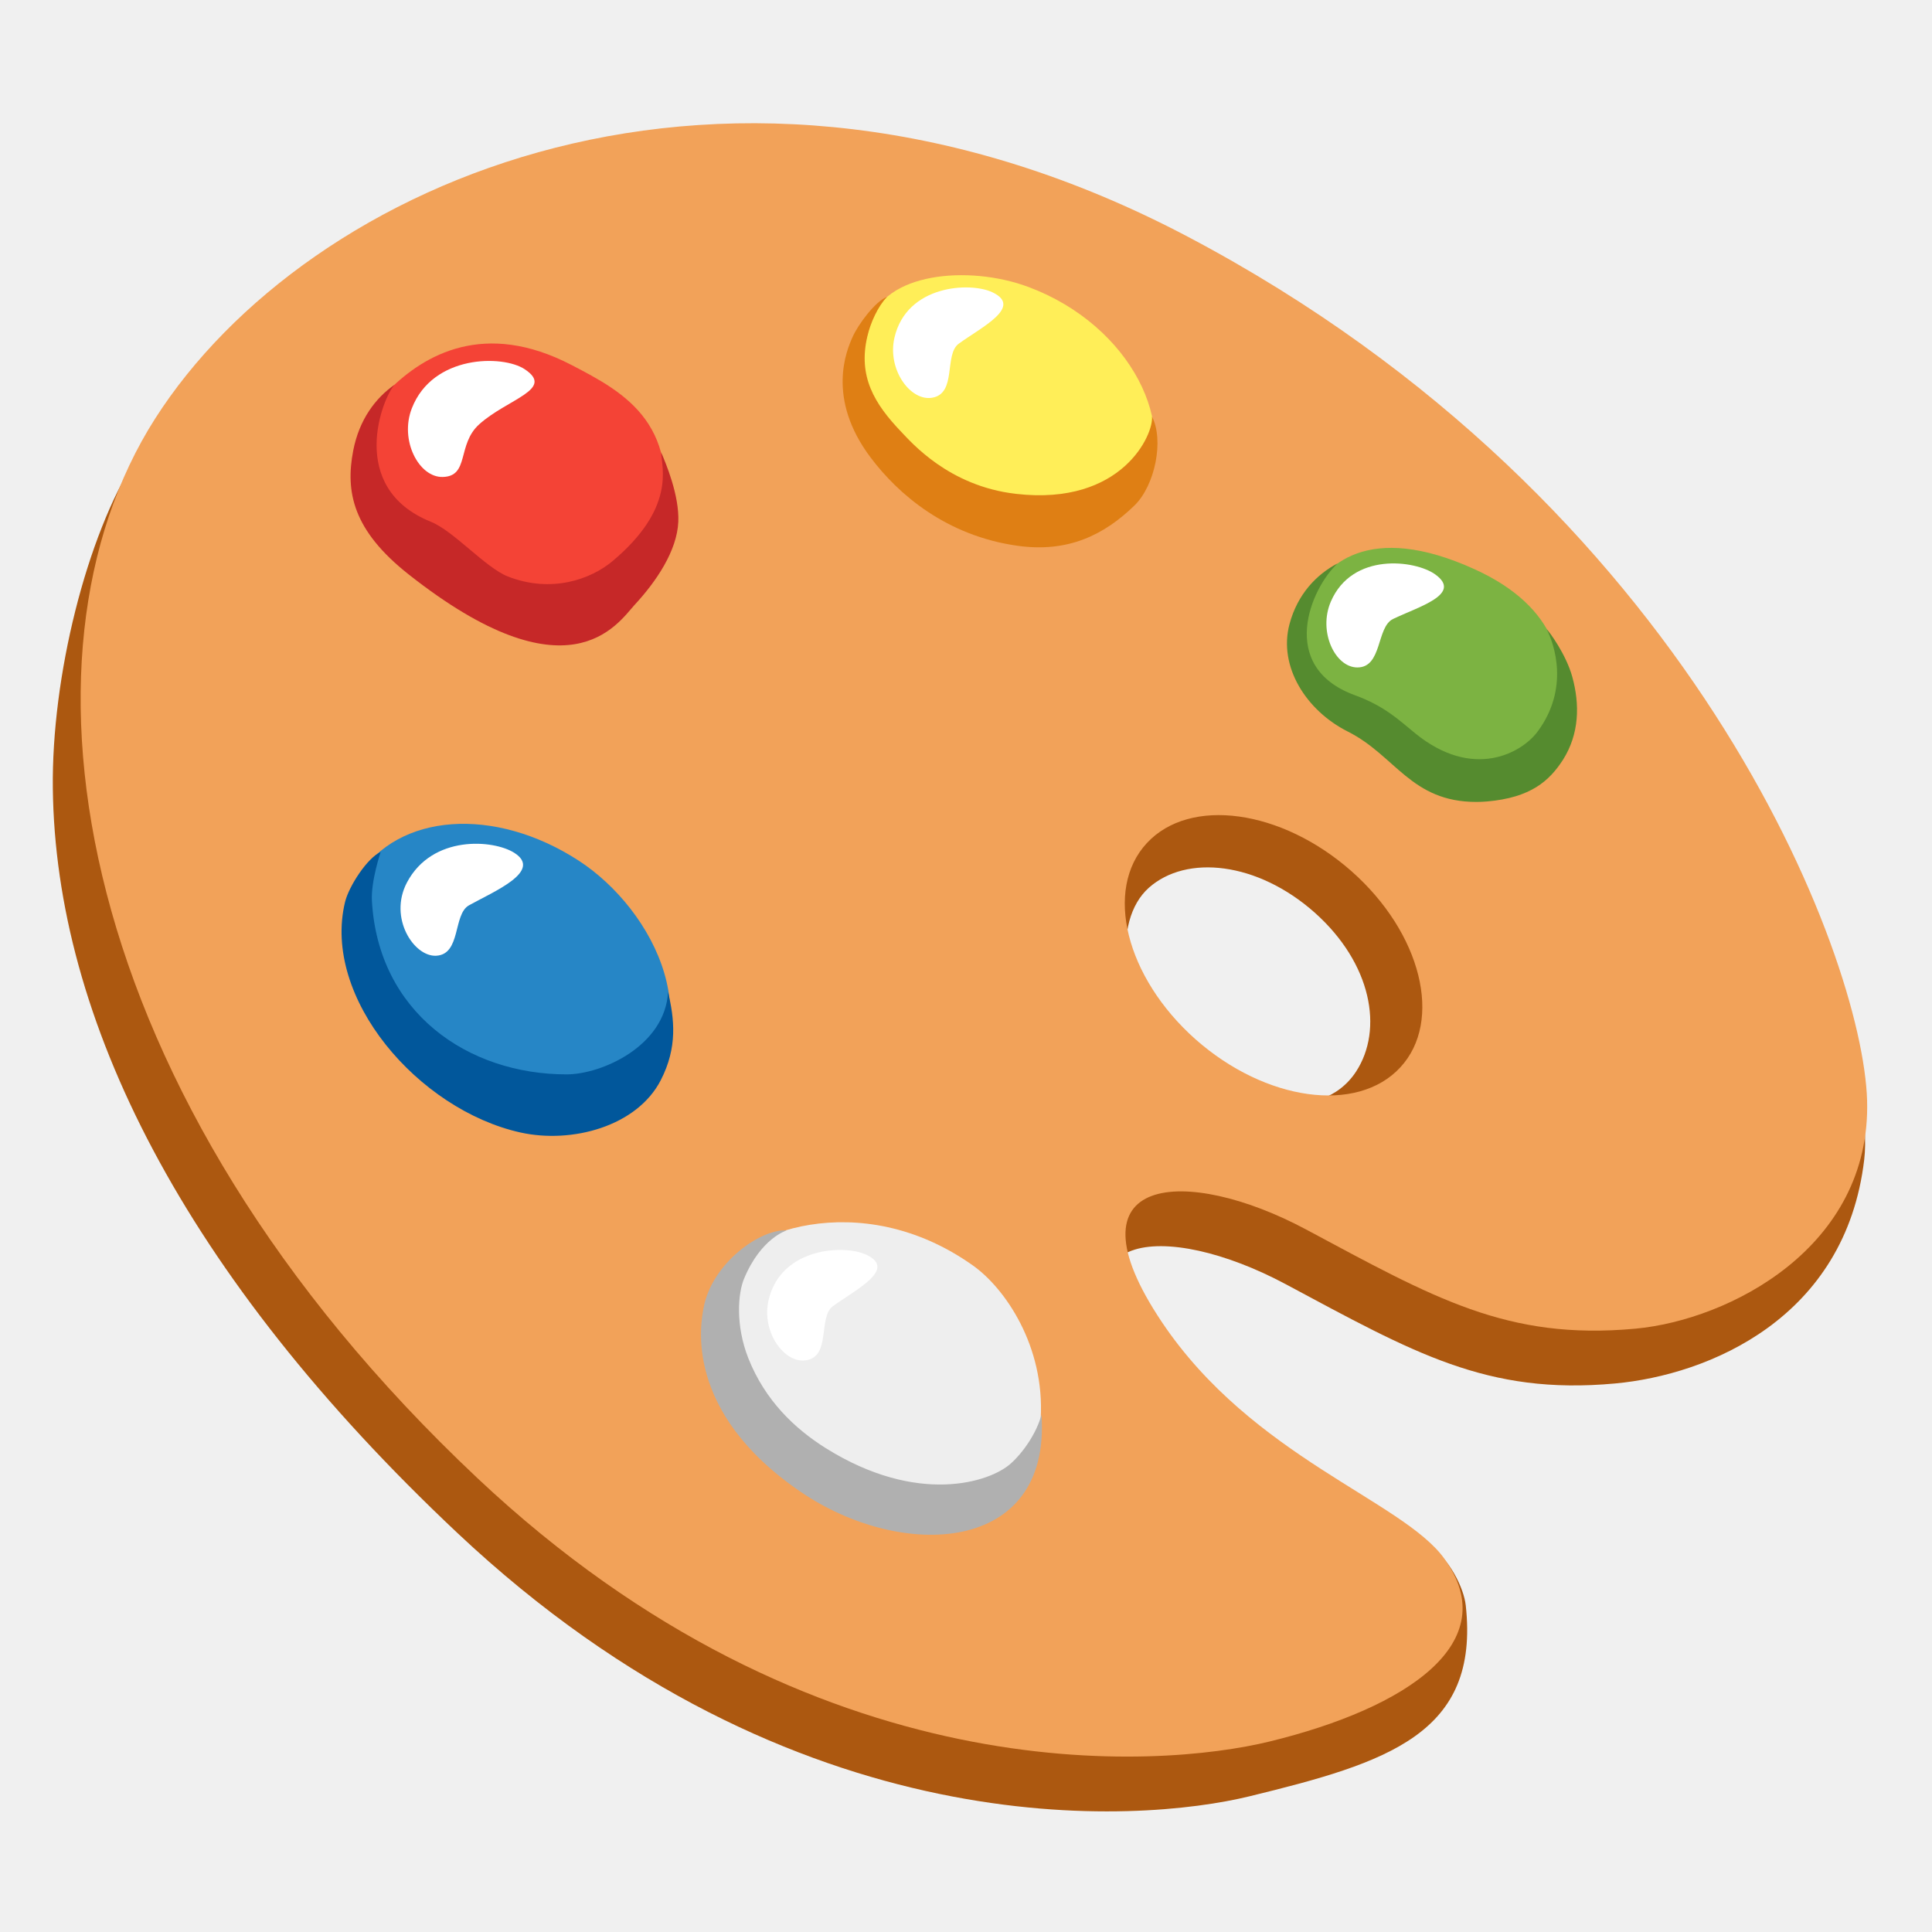
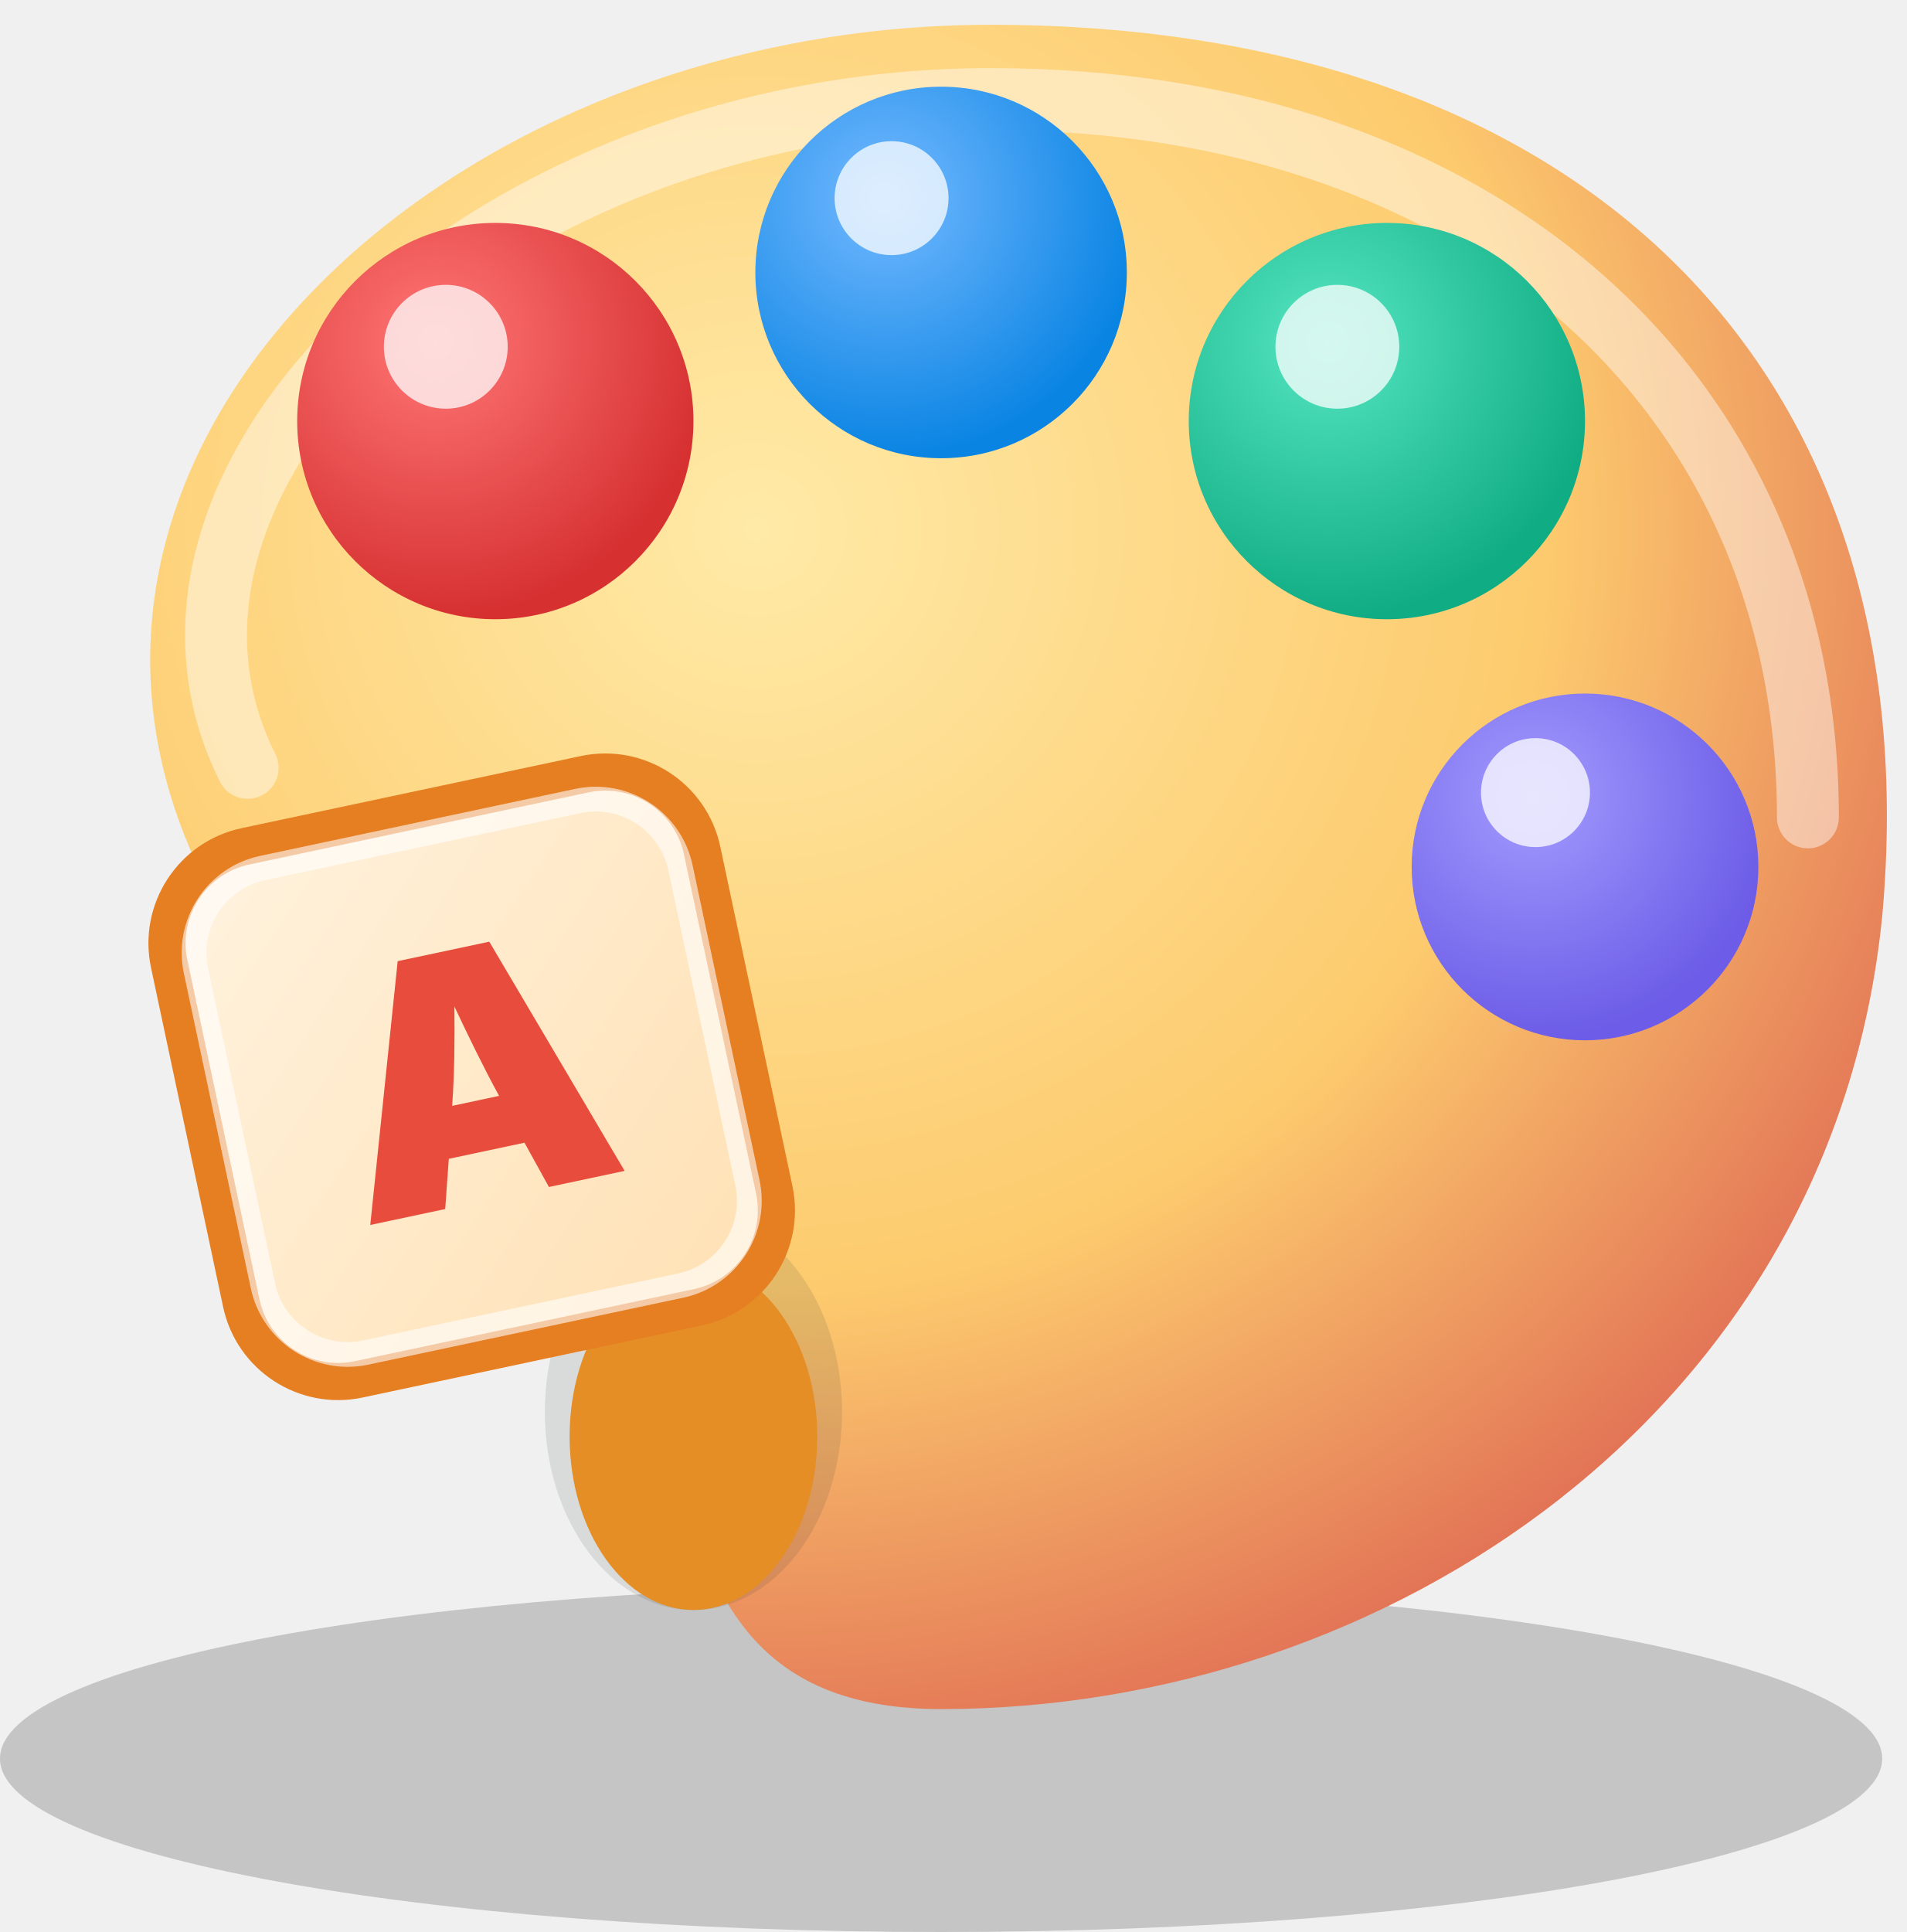
- <svg xmlns="http://www.w3.org/2000/svg" xml:space="preserve" viewBox="0 0 128 128">
-   <path fill="#ac5810" d="M77.37 19.32C46.83 3.21 19.03 14.69 9.01 30.38c-3.28 5.13-5.6 14.46-5.51 21.86.18 15.23 8.61 32.2 26.8 49.32 22.38 21.06 45.22 19.22 52.48 17.45 9.14-2.23 15.27-4.13 14.33-12.65-.12-1.12-1.08-3.15-2.53-4.04-4.65-2.82-14.36-4.29-18.93-11.08-6.64-9.89 1.62-10.39 9.53-6.16 8.47 4.53 13.31 7.36 21.81 6.58 6.23-.57 15.29-4.33 16.52-14.84 1.1-9.51-12.78-39.9-46.14-57.5M89.84 71c-2.34 3.56-8.12 2.34-11.91-1.02s-4.28-8.96-1.82-11.16c2.5-2.23 7.2-1.72 10.99 1.64 3.78 3.37 4.57 7.74 2.74 10.54" />
-   <path fill="#f2a259" d="M78.71 15.69C48.17-.42 20.3 12.04 10.28 27.73.25 43.43 4.61 72.5 31.63 97.93c22.38 21.06 45.22 19.22 52.48 17.45 9.14-2.23 15.59-6.58 11.57-12.13-2.77-3.83-12.7-6.72-18.69-15.64-6.64-9.89 1.62-10.39 9.53-6.16 8.47 4.53 13.31 7.36 21.81 6.58 6.23-.57 15.65-5.39 15.37-15.13-.29-9.57-11.63-39.6-44.99-57.21m14.06 55.03c-2.85 3.08-8.92 2.24-13.56-1.86-4.63-4.11-6.08-9.93-3.23-13 2.85-3.08 8.92-2.24 13.56 1.86s6.08 9.93 3.23 13" />
-   <path fill="#eee" d="M47.62 84.66c1.15-2.94 9.33-6.16 16.85-.81 2.11 1.5 4.75 5.32 4.48 10.12-.88 15.68-26.61 4.22-21.33-9.31" />
-   <path fill="#2686c6" d="M23.73 58.07c2.63-4.2 9.02-4.68 14.61-1.05 4.98 3.23 9.14 11.18 3 16.38-3.29 2.79-8.98 1.06-12.49-1.63-4.26-3.25-7.95-9.18-5.12-13.7" />
-   <path fill="#ffee58" d="M57.67 21.42c.81-3.33 6.46-3.9 10.46-2.41 6.91 2.58 10.04 9.42 7.49 13.23-3.73 5.57-11.86 3.66-14.94.47-5.23-5.4-3.69-8.5-3.01-11.29" />
-   <path fill="#7cb342" d="M97.71 37.72c5.54 2.52 6.26 6.51 5.2 9.42-.66 1.8-2.01 4.27-4.77 4.49-4.67.38-5.32-3.48-8.65-4.54-2.8-.89-3.94-4.72-2.84-7.29 1.02-2.37 4-5.3 11.06-2.08" />
-   <path fill="#b0b0b0" d="M66.97 96.96c-1.38 1.25-6.17 2.79-12.25-1.01-2.06-1.29-4.03-3.16-5.14-5.96-.87-2.2-.68-4.32-.29-5.26 1.12-2.71 2.83-3.21 2.83-3.21-1.72-.12-4.97 2.16-5.51 5.15-.17.94-1.38 6.82 6.41 12.15 6.71 4.6 16.63 4.17 15.98-5.09-.3 1.14-1.15 2.44-2.03 3.23" />
-   <path fill="#01579b" d="M44.26 65.72c-.19 3.57-4.37 5.45-6.7 5.46-6.59.01-12.51-4.13-12.92-11.5-.07-1.32.58-3.23.58-3.23-.87.37-2.1 2.25-2.36 3.31-1.54 6.36 4.87 13.77 11.62 15.27 3.42.76 7.73-.41 9.3-3.47 1.12-2.18.9-4.05.48-5.84" />
-   <path fill="#df7f14" d="M67.32 32.72c-4.48-.51-6.96-3.44-7.61-4.11-1.78-1.86-2.88-3.67-2.24-6.35.2-.86.69-1.96 1.29-2.58-.73.24-1.91 1.81-2.28 2.66-.38.85-1.76 4.04 1.2 7.97 1.83 2.44 5.02 5.19 9.74 5.85 3.35.47 5.75-.73 7.75-2.68 1.36-1.33 1.96-4.33 1.15-5.88.13 1.13-1.94 5.93-9 5.12" />
-   <path fill="#558b2f" d="M104.17 44.85c-.41-1.51-1.58-3.08-1.7-3.16.51.98 1.52 3.92-.6 6.78-1.07 1.44-4.29 3.21-8.09.13-1.12-.91-2.02-1.81-4.04-2.55-5.13-1.89-2.89-7.11-1.11-8.73-1.4.73-2.67 2.04-3.2 4.04-.74 2.79 1.09 5.71 3.87 7.11 3.16 1.59 4.18 4.66 8.51 4.66.22 0 .45-.01.7-.03 2.92-.25 4.15-1.38 5.04-2.76 1.09-1.72 1.12-3.67.62-5.49" />
-   <path fill="#f44336" d="M25.82 25.79c2.28-2.25 6.25-4.63 12.06-1.6 3.5 1.82 7.57 3.96 5.73 11.36-1.14 4.59-7.82 7.02-13.4 1.91-2.21-2.02-10.61-5.53-4.39-11.67" />
-   <path fill="#c62828" d="M44.94 34.56c.07-1.75-.83-3.88-1.14-4.6.05 1.05.96 3.7-3.21 7.21-1.45 1.22-4.08 2.15-6.95 1.02-1.47-.58-3.58-3.01-5.09-3.62-5.61-2.26-3.19-8.27-2.4-9.09-1.27.89-2.35 2.31-2.75 4.38-.52 2.71-.04 5.27 3.68 8.2 10.56 8.33 13.8 3.31 14.95 2.03 1.45-1.56 2.83-3.6 2.91-5.53" />
-   <path fill="#fff" d="M65.74 19.36c-1.47-.69-5.67-.49-6.48 3.01-.49 2.1 1.05 4.23 2.5 3.98 1.65-.28.77-2.85 1.76-3.58 1.51-1.1 4.28-2.44 2.22-3.41m-30.98 5.1c-1.45-.96-6.08-.97-7.47 2.58-.84 2.13.47 4.6 2.04 4.56 1.79-.04.93-2.15 2.42-3.49 1.88-1.69 5.04-2.31 3.01-3.65m-.69 32.04c-1.37-.87-5.43-1.21-7.11 1.97-1.23 2.34.46 4.92 1.93 4.85 1.67-.08 1.11-2.74 2.18-3.34 1.63-.91 4.92-2.26 3-3.48M57.4 83.13c-1.47-.69-5.67-.49-6.48 3.01-.49 2.1 1.05 4.23 2.5 3.98 1.65-.28.77-2.85 1.76-3.58 1.5-1.1 4.27-2.44 2.22-3.41m37.68-45.08c-1.32-.94-5.49-1.49-6.91 1.81-.85 1.98.28 4.35 1.75 4.36 1.67.01 1.26-2.67 2.37-3.21 1.67-.81 4.64-1.64 2.79-2.96" />
+ <svg xmlns="http://www.w3.org/2000/svg" viewBox="12 17 77 78" width="100%" height="100%">
+   <defs>
+     <radialGradient id="palette-wood" cx="35%" cy="30%" r="75%">
+       <stop offset="0%" stop-color="#FFEAA7" />
+       <stop offset="60%" stop-color="#FDCB6E" />
+       <stop offset="100%" stop-color="#E17055" />
+     </radialGradient>
+     <radialGradient id="drop-red" cx="35%" cy="30%" r="70%">
+       <stop offset="0%" stop-color="#FF7675" />
+       <stop offset="100%" stop-color="#D63031" />
+     </radialGradient>
+     <radialGradient id="drop-blue" cx="35%" cy="30%" r="70%">
+       <stop offset="0%" stop-color="#74B9FF" />
+       <stop offset="100%" stop-color="#0984E3" />
+     </radialGradient>
+     <radialGradient id="drop-green" cx="35%" cy="30%" r="70%">
+       <stop offset="0%" stop-color="#55E6C1" />
+       <stop offset="100%" stop-color="#10AC84" />
+     </radialGradient>
+     <radialGradient id="drop-purple" cx="35%" cy="30%" r="70%">
+       <stop offset="0%" stop-color="#A29BFE" />
+       <stop offset="100%" stop-color="#6C5CE7" />
+     </radialGradient>
+     <linearGradient id="block-grad" x1="0%" y1="0%" x2="100%" y2="100%">
+       <stop offset="0%" stop-color="#FFF3E0" />
+       <stop offset="100%" stop-color="#FFE0B2" />
+     </linearGradient>
+   </defs>
+   <ellipse cx="50" cy="88" rx="38" ry="7" fill="rgba(0,0,0,0.18)" />
+   <path d="M 20 52 C 12 35 30 18 52 18 C 76 18 90 32 88 54 C 86 74 68 86 50 86 C 36 86 42 70 34 68 C 28 66 24 64 20 52 Z" fill="url(#palette-wood)" />
+   <path d="M 22 48 C 16 36 32 21 52 21 C 72 21 85 33 85 50" stroke="white" stroke-width="2.5" stroke-linecap="round" fill="none" opacity="0.45" />
+   <ellipse cx="40" cy="74" rx="6" ry="8" fill="#2D3436" opacity="0.12" />
+   <ellipse cx="40" cy="75" rx="5" ry="7" fill="#E58E26" />
+   <circle cx="32" cy="34" r="8" fill="url(#drop-red)" />
+   <circle cx="30" cy="31" r="2.5" fill="white" opacity="0.75" />
+   <circle cx="50" cy="28" r="7.5" fill="url(#drop-blue)" />
+   <circle cx="48" cy="25" r="2.3" fill="white" opacity="0.75" />
+   <circle cx="68" cy="34" r="8" fill="url(#drop-green)" />
+   <circle cx="66" cy="31" r="2.5" fill="white" opacity="0.75" />
+   <circle cx="76" cy="52" r="7" fill="url(#drop-purple)" />
+   <circle cx="74" cy="49" r="2.2" fill="white" opacity="0.75" />
+   <g transform="translate(18, 52) rotate(-12)">
+     <rect x="0" y="0" width="22" height="22" rx="4" fill="url(#block-grad)" stroke="#E67E22" stroke-width="1.5" />
+     <rect x="1" y="1" width="20" height="20" rx="3.5" fill="none" stroke="white" stroke-width="1" opacity="0.6" />
+     <text x="11" y="16" font-family="'Inter', sans-serif" font-weight="900" font-size="14" fill="#E74C3C" text-anchor="middle">A</text>
+   </g>
</svg>
